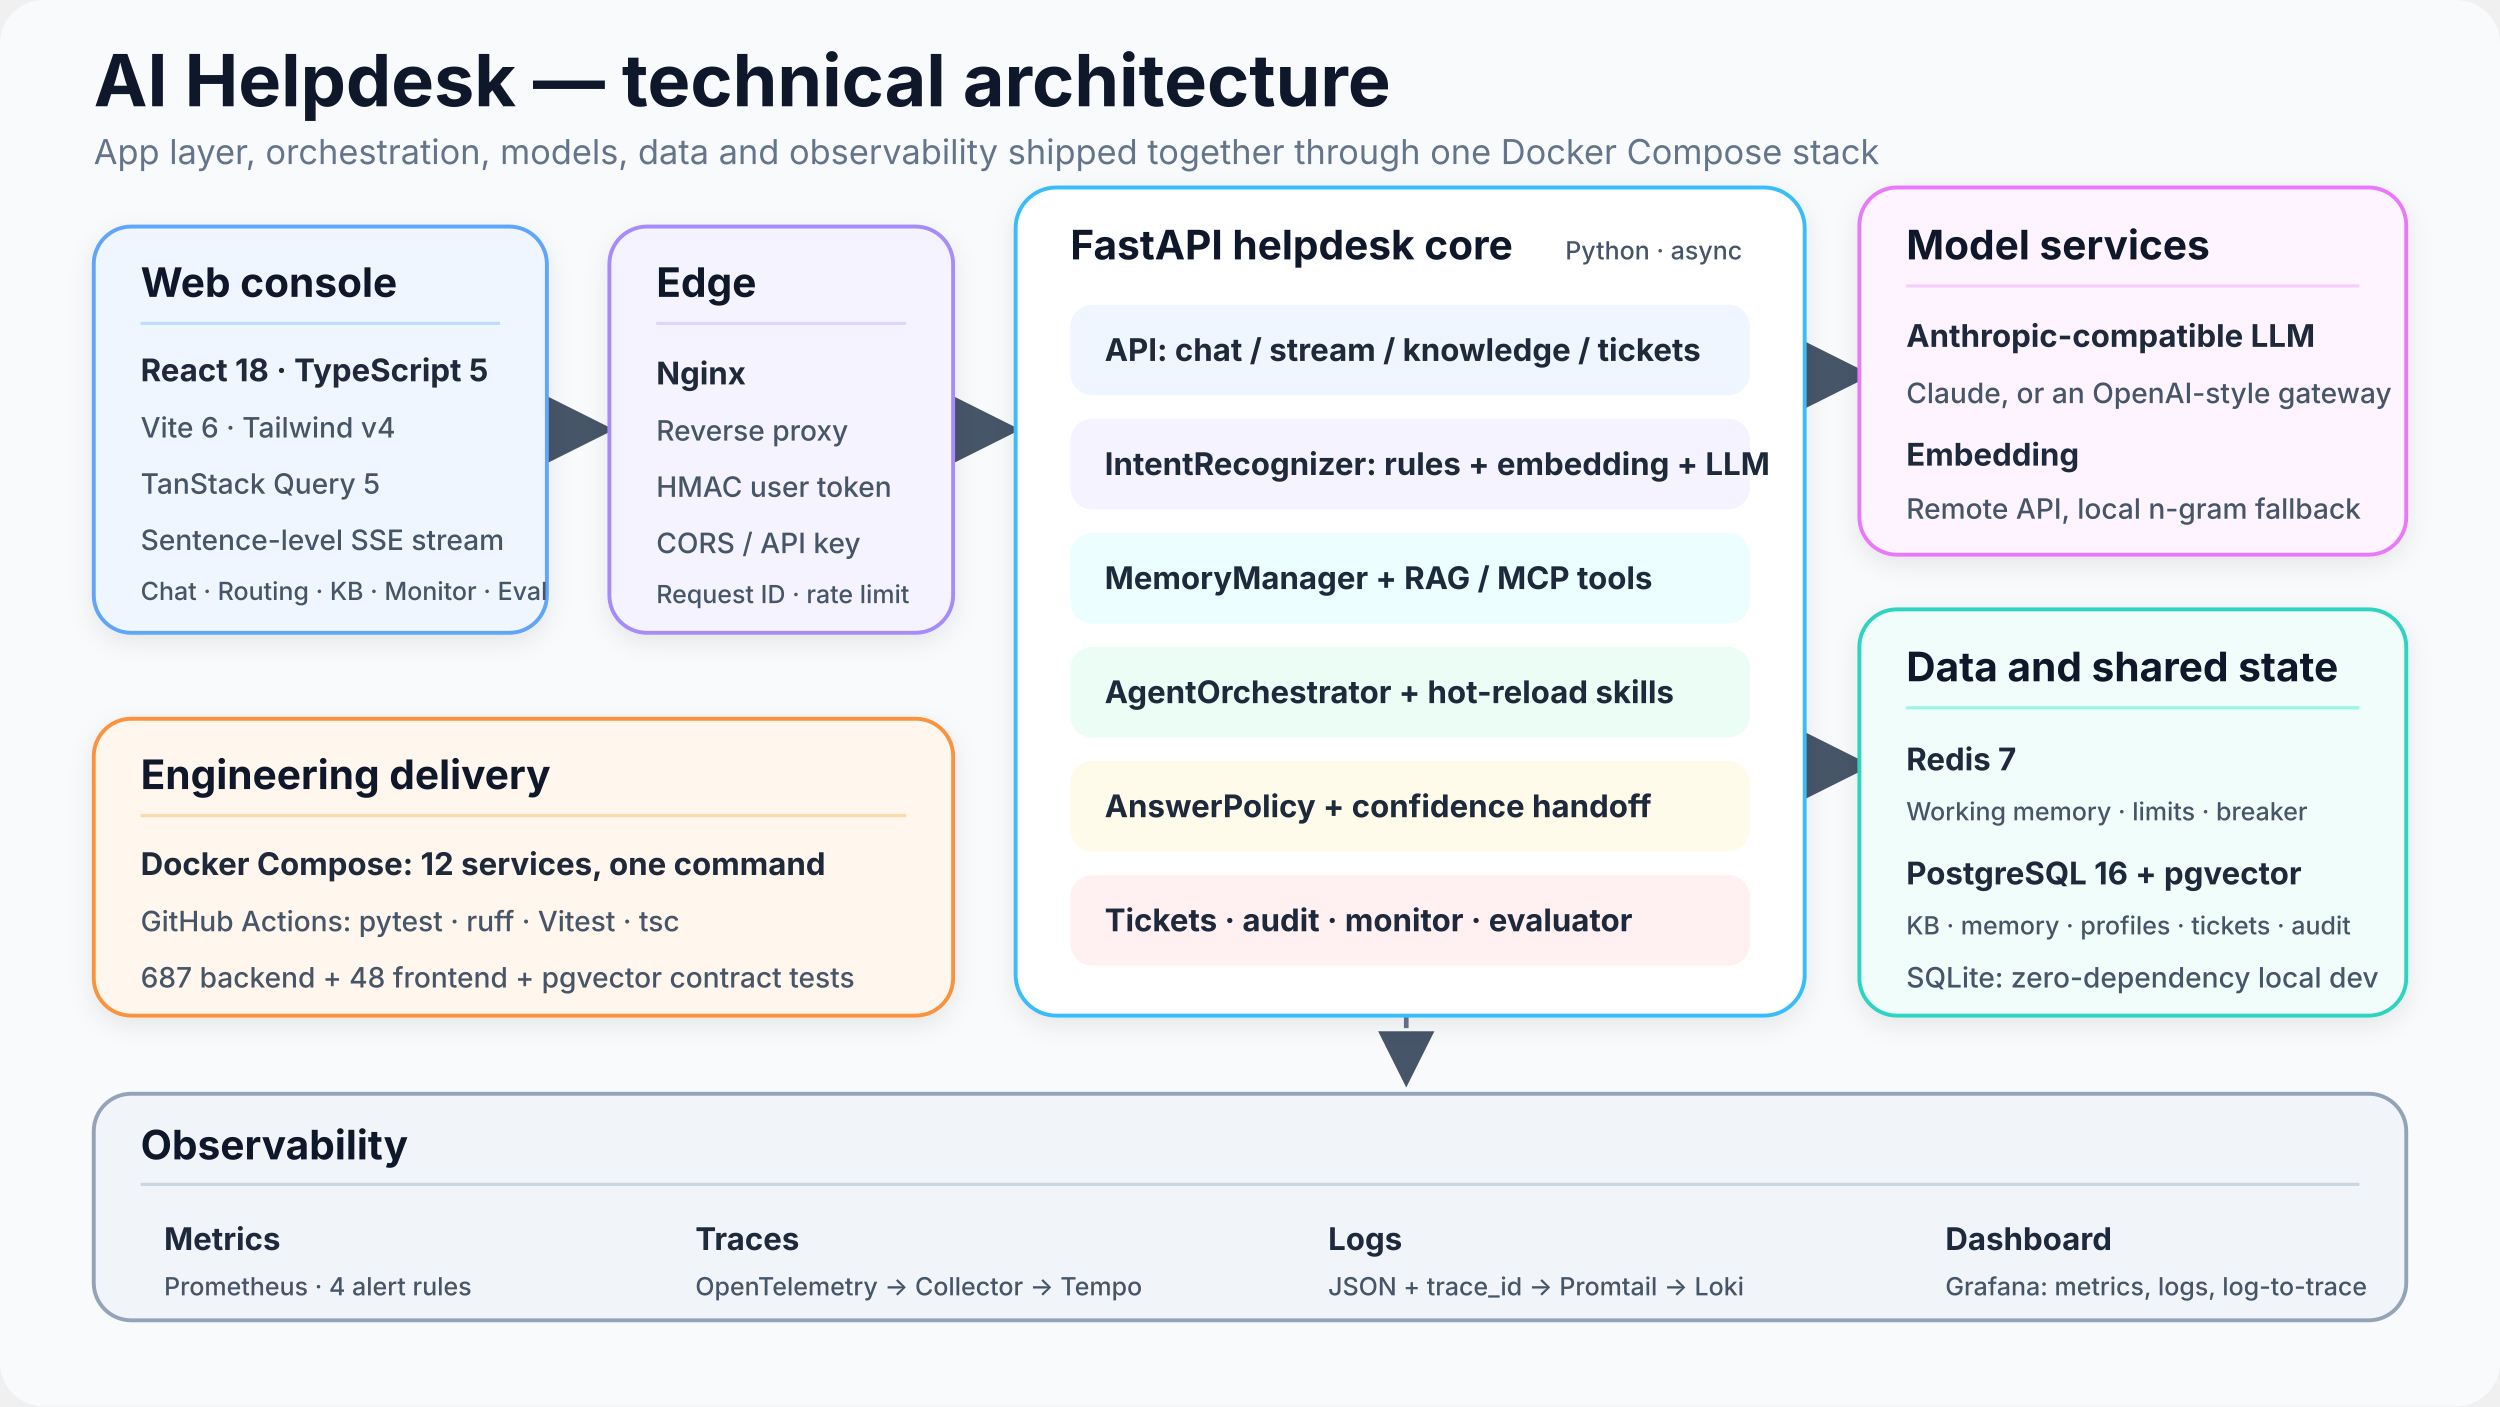
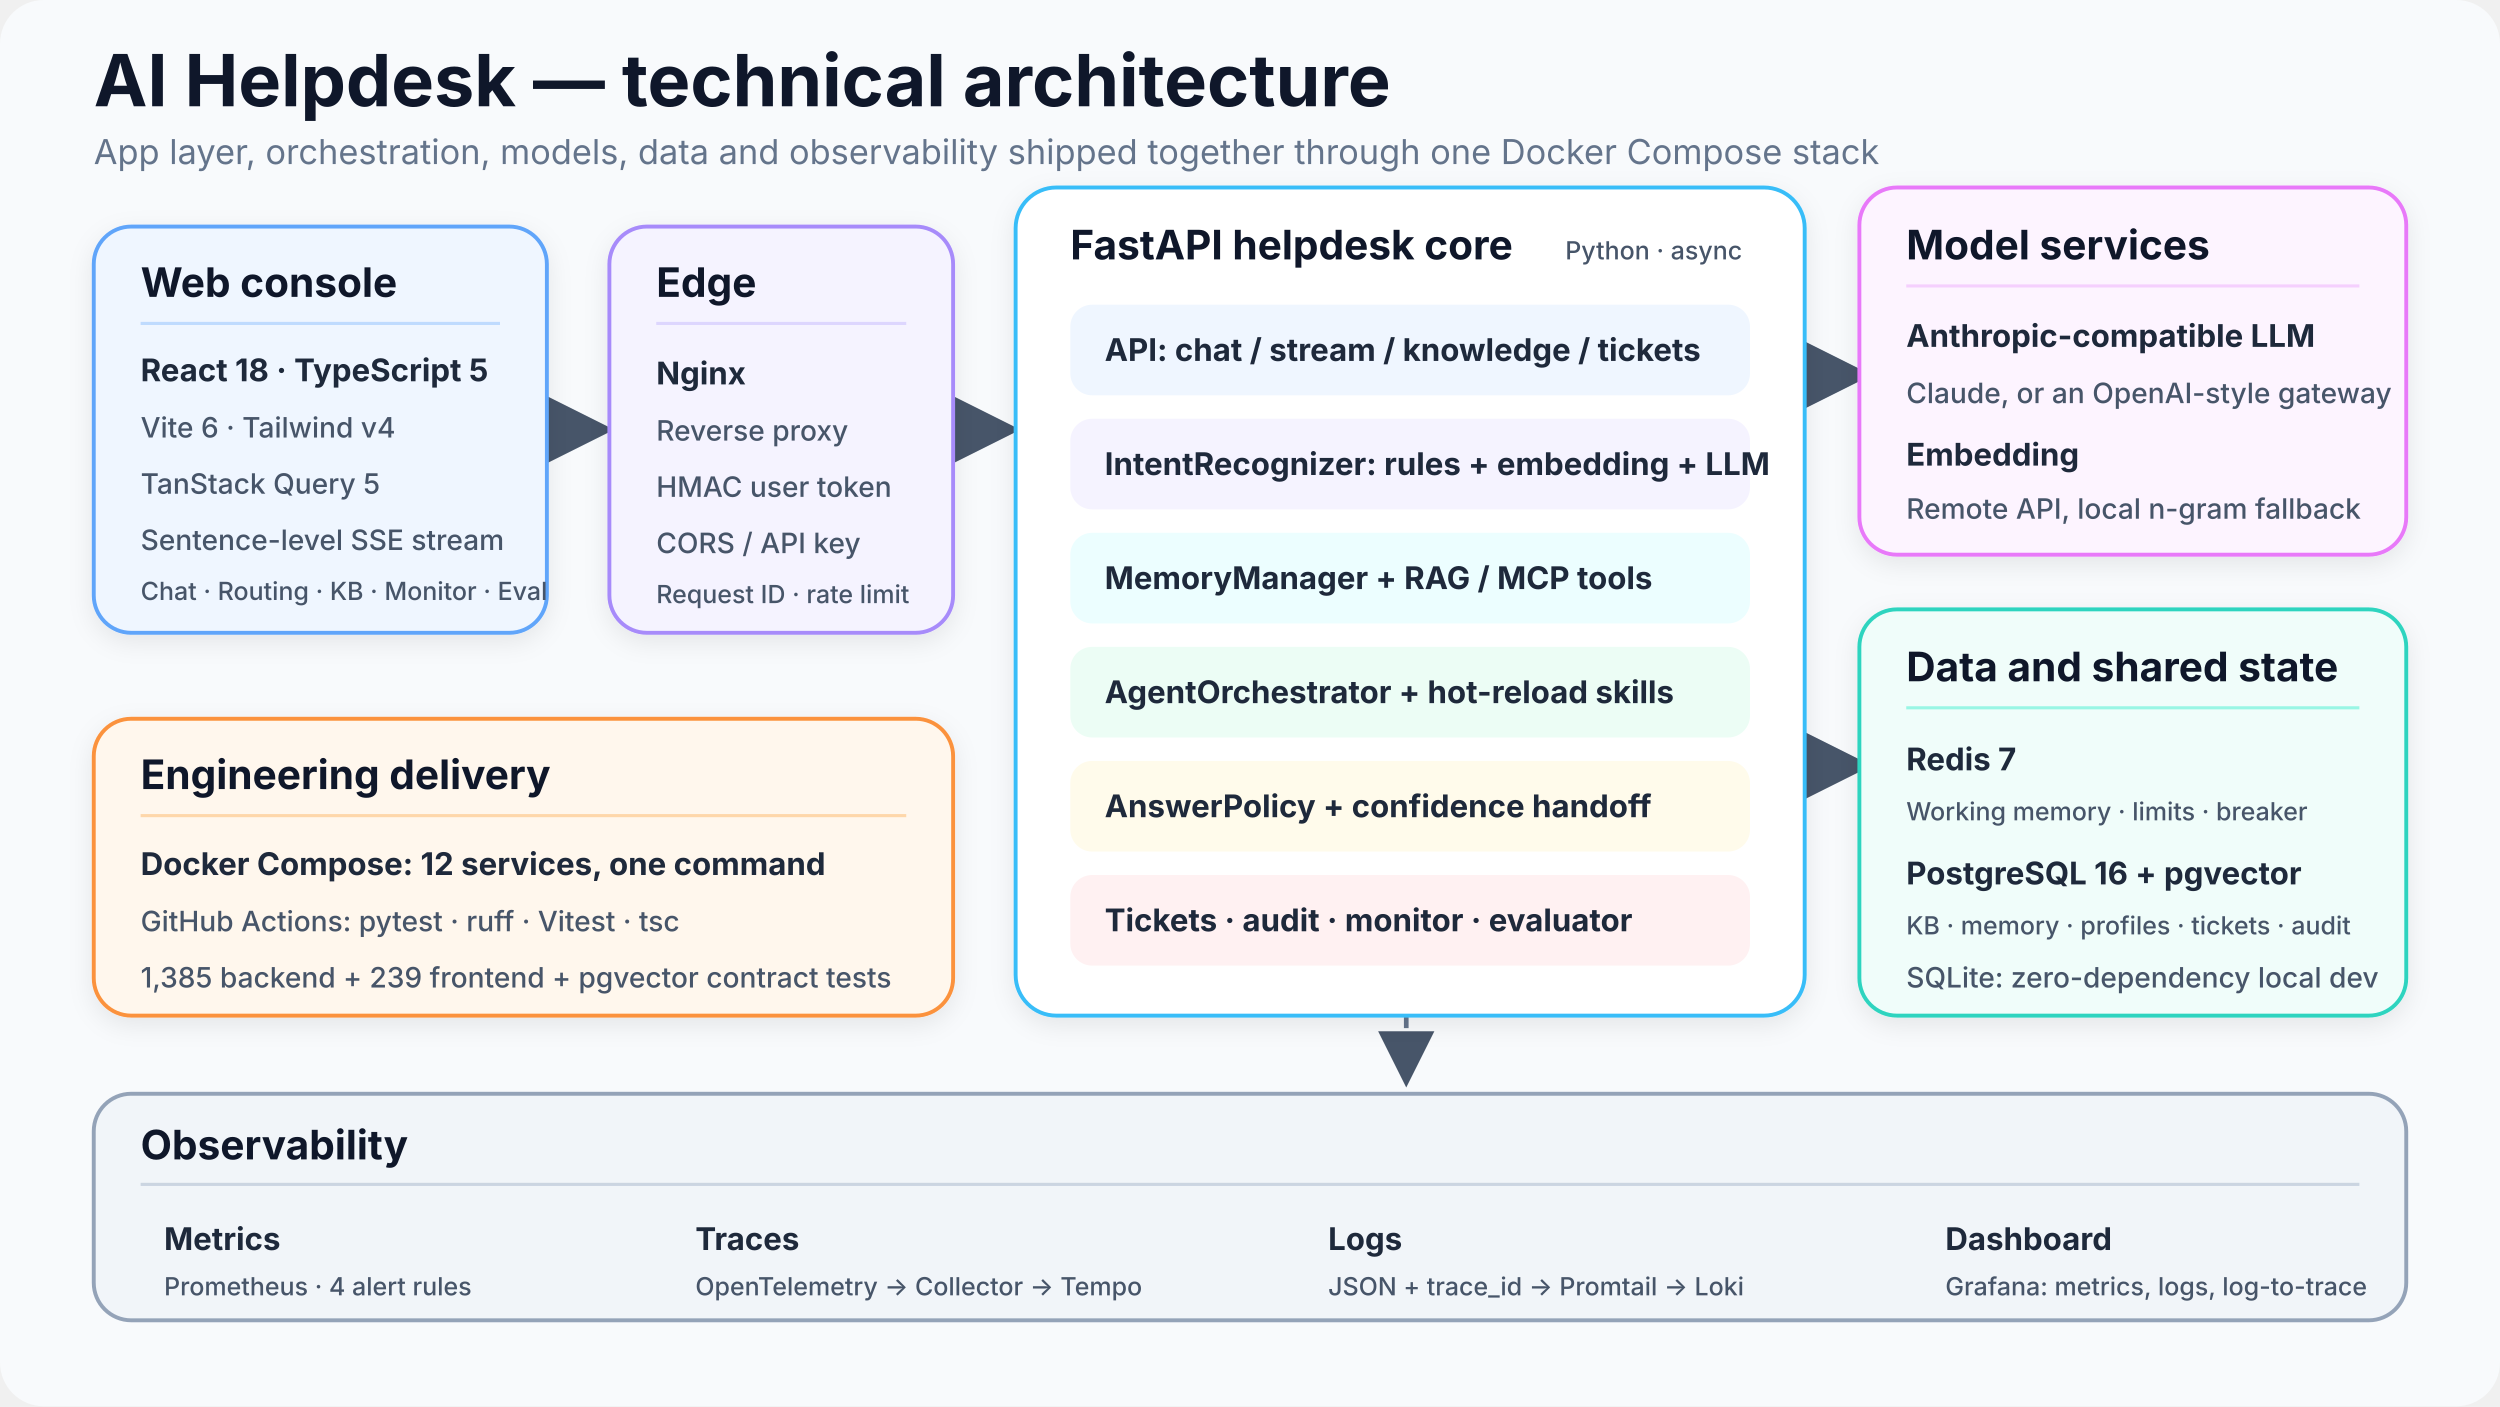
<svg xmlns="http://www.w3.org/2000/svg" width="1600" height="900" viewBox="0 0 1600 900" role="img" aria-labelledby="title desc">
  <defs>
    <marker id="arrow" markerWidth="12" markerHeight="12" refX="10" refY="6" orient="auto" markerUnits="strokeWidth">
      <path d="M 0 0 L 12 6 L 0 12 z" fill="#475569" />
    </marker>
    <filter id="shadow" x="-10%" y="-10%" width="120%" height="130%">
      <feDropShadow dx="0" dy="5" stdDeviation="8" flood-color="#0f172a" flood-opacity="0.08" />
    </filter>
    <style>
      .title { font: 700 46px Inter, -apple-system, BlinkMacSystemFont, "Segoe UI", sans-serif; fill: #0f172a; }
      .subtitle { font: 400 22px Inter, -apple-system, BlinkMacSystemFont, "Segoe UI", sans-serif; fill: #64748b; }
      .section { font: 700 26px Inter, -apple-system, BlinkMacSystemFont, "Segoe UI", sans-serif; fill: #0f172a; }
      .label { font: 650 20px Inter, -apple-system, BlinkMacSystemFont, "Segoe UI", sans-serif; fill: #1e293b; }
      .body { font: 500 18px Inter, -apple-system, BlinkMacSystemFont, "Segoe UI", sans-serif; fill: #475569; }
      .tiny { font: 500 16px Inter, -apple-system, BlinkMacSystemFont, "Segoe UI", sans-serif; fill: #475569; }
      .flow { fill: none; stroke: #475569; stroke-width: 4; marker-end: url(#arrow); }
      .dash { fill: none; stroke: #64748b; stroke-width: 3; stroke-dasharray: 8 8; marker-end: url(#arrow); }
      .card { stroke-width: 2.5; filter: url(#shadow); }
    </style>
  </defs>
  <rect width="1600" height="900" rx="28" fill="#f8fafc" />
  <text x="60" y="68" class="title">AI Helpdesk — technical architecture</text>
  <text x="60" y="105" class="subtitle">App layer, orchestration, models, data and observability shipped together through one Docker Compose stack</text>
  <line x1="350" y1="275" x2="385" y2="275" class="flow" />
  <line x1="610" y1="275" x2="645" y2="275" class="flow" />
  <line x1="1155" y1="240" x2="1190" y2="240" class="flow" />
  <line x1="1155" y1="490" x2="1190" y2="490" class="flow" />
  <line x1="900" y1="650" x2="900" y2="690" class="dash" />
  <rect x="60" y="145" width="290" height="260" rx="24" fill="#eff6ff" stroke="#60a5fa" class="card" />
  <text x="90" y="190" class="section">Web console</text>
  <line x1="90" y1="207" x2="320" y2="207" stroke="#bfdbfe" stroke-width="2" />
  <text x="90" y="244" class="label">React 18 · TypeScript 5</text>
  <text x="90" y="280" class="body">Vite 6 · Tailwind v4</text>
  <text x="90" y="316" class="body">TanStack Query 5</text>
  <text x="90" y="352" class="body">Sentence-level SSE stream</text>
  <text x="90" y="384" class="tiny">Chat · Routing · KB · Monitor · Eval</text>
  <rect x="390" y="145" width="220" height="260" rx="24" fill="#f5f3ff" stroke="#a78bfa" class="card" />
  <text x="420" y="190" class="section">Edge</text>
  <line x1="420" y1="207" x2="580" y2="207" stroke="#ddd6fe" stroke-width="2" />
  <text x="420" y="246" class="label">Nginx</text>
  <text x="420" y="282" class="body">Reverse proxy</text>
  <text x="420" y="318" class="body">HMAC user token</text>
  <text x="420" y="354" class="body">CORS / API key</text>
  <text x="420" y="386" class="tiny">Request ID · rate limit</text>
  <rect x="650" y="120" width="505" height="530" rx="26" fill="#ffffff" stroke="#38bdf8" class="card" />
  <text x="685" y="166" class="section">FastAPI helpdesk core</text>
  <text x="1115" y="166" text-anchor="end" class="tiny">Python · async</text>
  <rect x="685" y="195" width="435" height="58" rx="14" fill="#eff6ff" />
  <text x="707" y="231" class="label">API: chat / stream / knowledge / tickets</text>
  <rect x="685" y="268" width="435" height="58" rx="14" fill="#f5f3ff" />
  <text x="707" y="304" class="label">IntentRecognizer: rules + embedding + LLM</text>
  <rect x="685" y="341" width="435" height="58" rx="14" fill="#ecfeff" />
  <text x="707" y="377" class="label">MemoryManager + RAG / MCP tools</text>
  <rect x="685" y="414" width="435" height="58" rx="14" fill="#ecfdf5" />
  <text x="707" y="450" class="label">AgentOrchestrator + hot-reload skills</text>
  <rect x="685" y="487" width="435" height="58" rx="14" fill="#fffbeb" />
  <text x="707" y="523" class="label">AnswerPolicy + confidence handoff</text>
  <rect x="685" y="560" width="435" height="58" rx="14" fill="#fff1f2" />
  <text x="707" y="596" class="label">Tickets · audit · monitor · evaluator</text>
  <rect x="1190" y="120" width="350" height="235" rx="24" fill="#fdf4ff" stroke="#e879f9" class="card" />
  <text x="1220" y="166" class="section">Model services</text>
  <line x1="1220" y1="183" x2="1510" y2="183" stroke="#f5d0fe" stroke-width="2" />
  <text x="1220" y="222" class="label">Anthropic-compatible LLM</text>
  <text x="1220" y="258" class="body">Claude, or an OpenAI-style gateway</text>
  <text x="1220" y="298" class="label">Embedding</text>
  <text x="1220" y="332" class="body">Remote API, local n-gram fallback</text>
  <rect x="1190" y="390" width="350" height="260" rx="24" fill="#f0fdfa" stroke="#2dd4bf" class="card" />
  <text x="1220" y="436" class="section">Data and shared state</text>
  <line x1="1220" y1="453" x2="1510" y2="453" stroke="#99f6e4" stroke-width="2" />
  <text x="1220" y="493" class="label">Redis 7</text>
  <text x="1220" y="525" class="tiny">Working memory · limits · breaker</text>
  <text x="1220" y="566" class="label">PostgreSQL 16 + pgvector</text>
  <text x="1220" y="598" class="tiny">KB · memory · profiles · tickets · audit</text>
  <text x="1220" y="632" class="body">SQLite: zero-dependency local dev</text>
  <rect x="60" y="460" width="550" height="190" rx="24" fill="#fff7ed" stroke="#fb923c" class="card" />
  <text x="90" y="505" class="section">Engineering delivery</text>
  <line x1="90" y1="522" x2="580" y2="522" stroke="#fed7aa" stroke-width="2" />
  <text x="90" y="560" class="label">Docker Compose: 12 services, one command</text>
  <text x="90" y="596" class="body">GitHub Actions: pytest · ruff · Vitest · tsc</text>
-   <text x="90" y="632" class="body">687 backend + 48 frontend + pgvector contract tests</text>
+   <text x="90" y="632" class="body">1,385 backend + 239 frontend + pgvector contract tests</text>
  <rect x="60" y="700" width="1480" height="145" rx="24" fill="#f1f5f9" stroke="#94a3b8" stroke-width="2.5" />
  <text x="90" y="742" class="section">Observability</text>
  <line x1="90" y1="758" x2="1510" y2="758" stroke="#cbd5e1" stroke-width="2" />
  <text x="105" y="800" class="label">Metrics</text>
  <text x="105" y="829" class="tiny">Prometheus · 4 alert rules</text>
  <text x="445" y="800" class="label">Traces</text>
  <text x="445" y="829" class="tiny">OpenTelemetry → Collector → Tempo</text>
  <text x="850" y="800" class="label">Logs</text>
  <text x="850" y="829" class="tiny">JSON + trace_id → Promtail → Loki</text>
  <text x="1245" y="800" class="label">Dashboard</text>
  <text x="1245" y="829" class="tiny">Grafana: metrics, logs, log-to-trace</text>
</svg>
